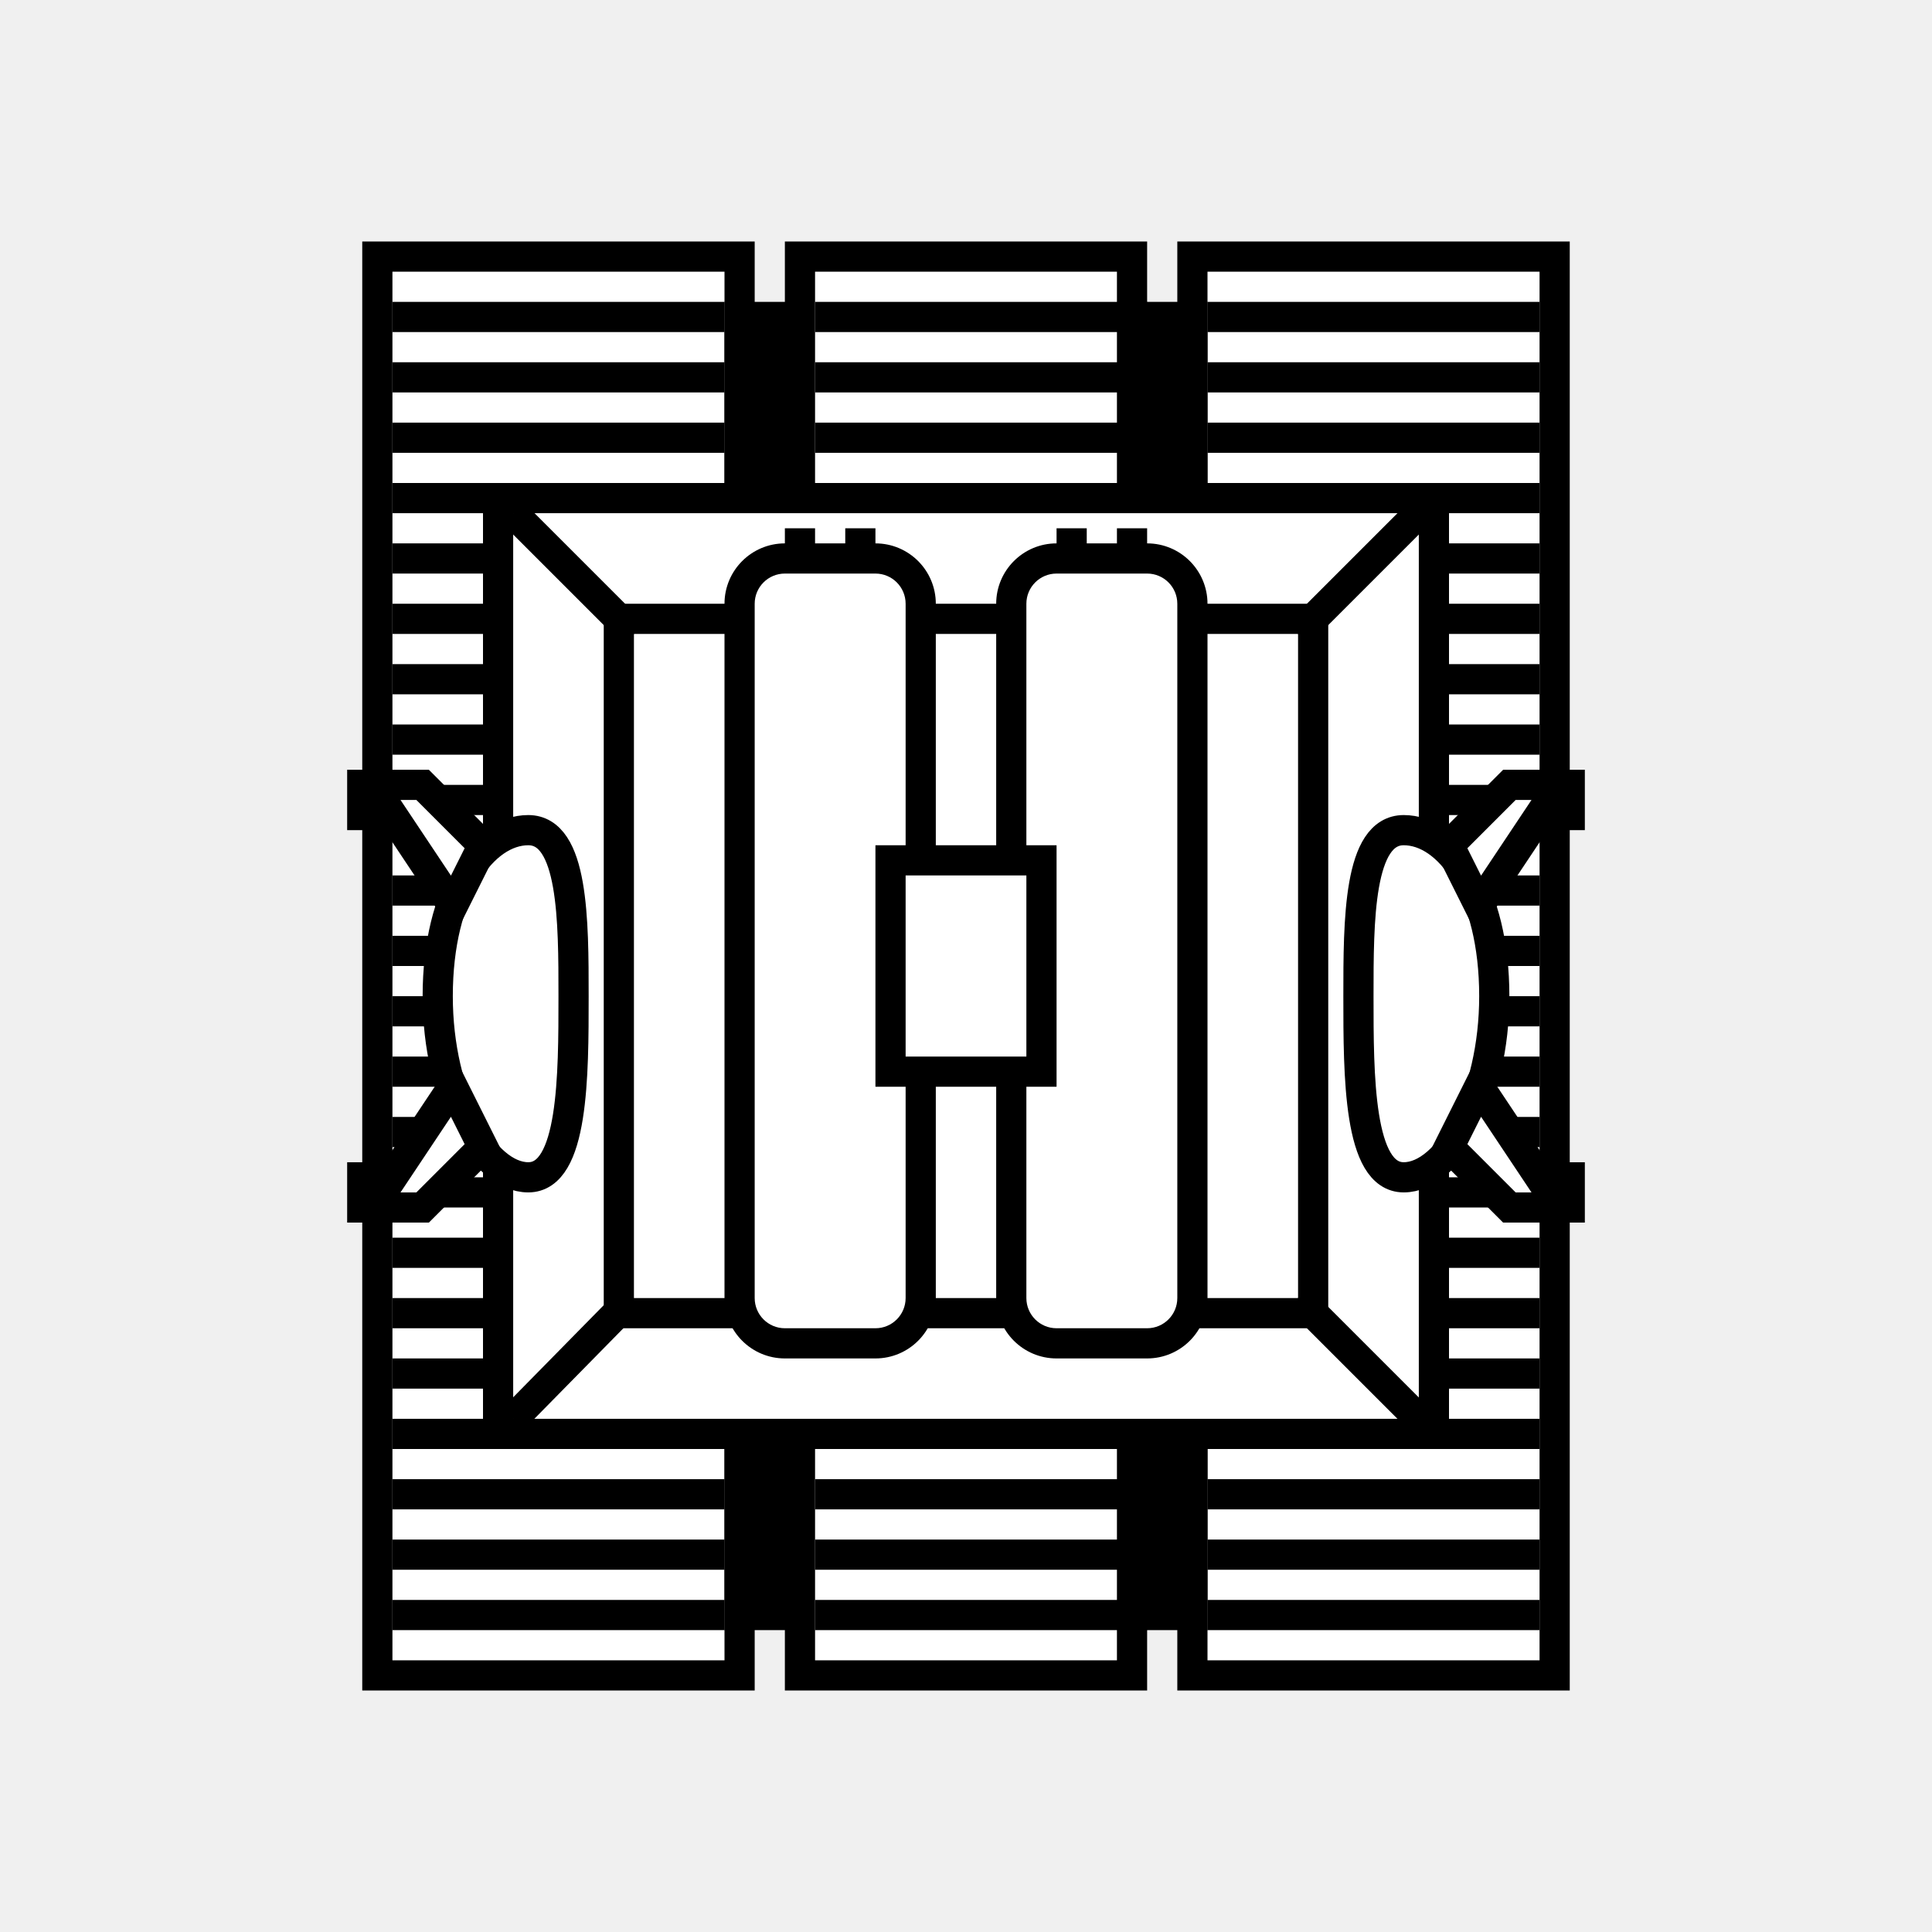
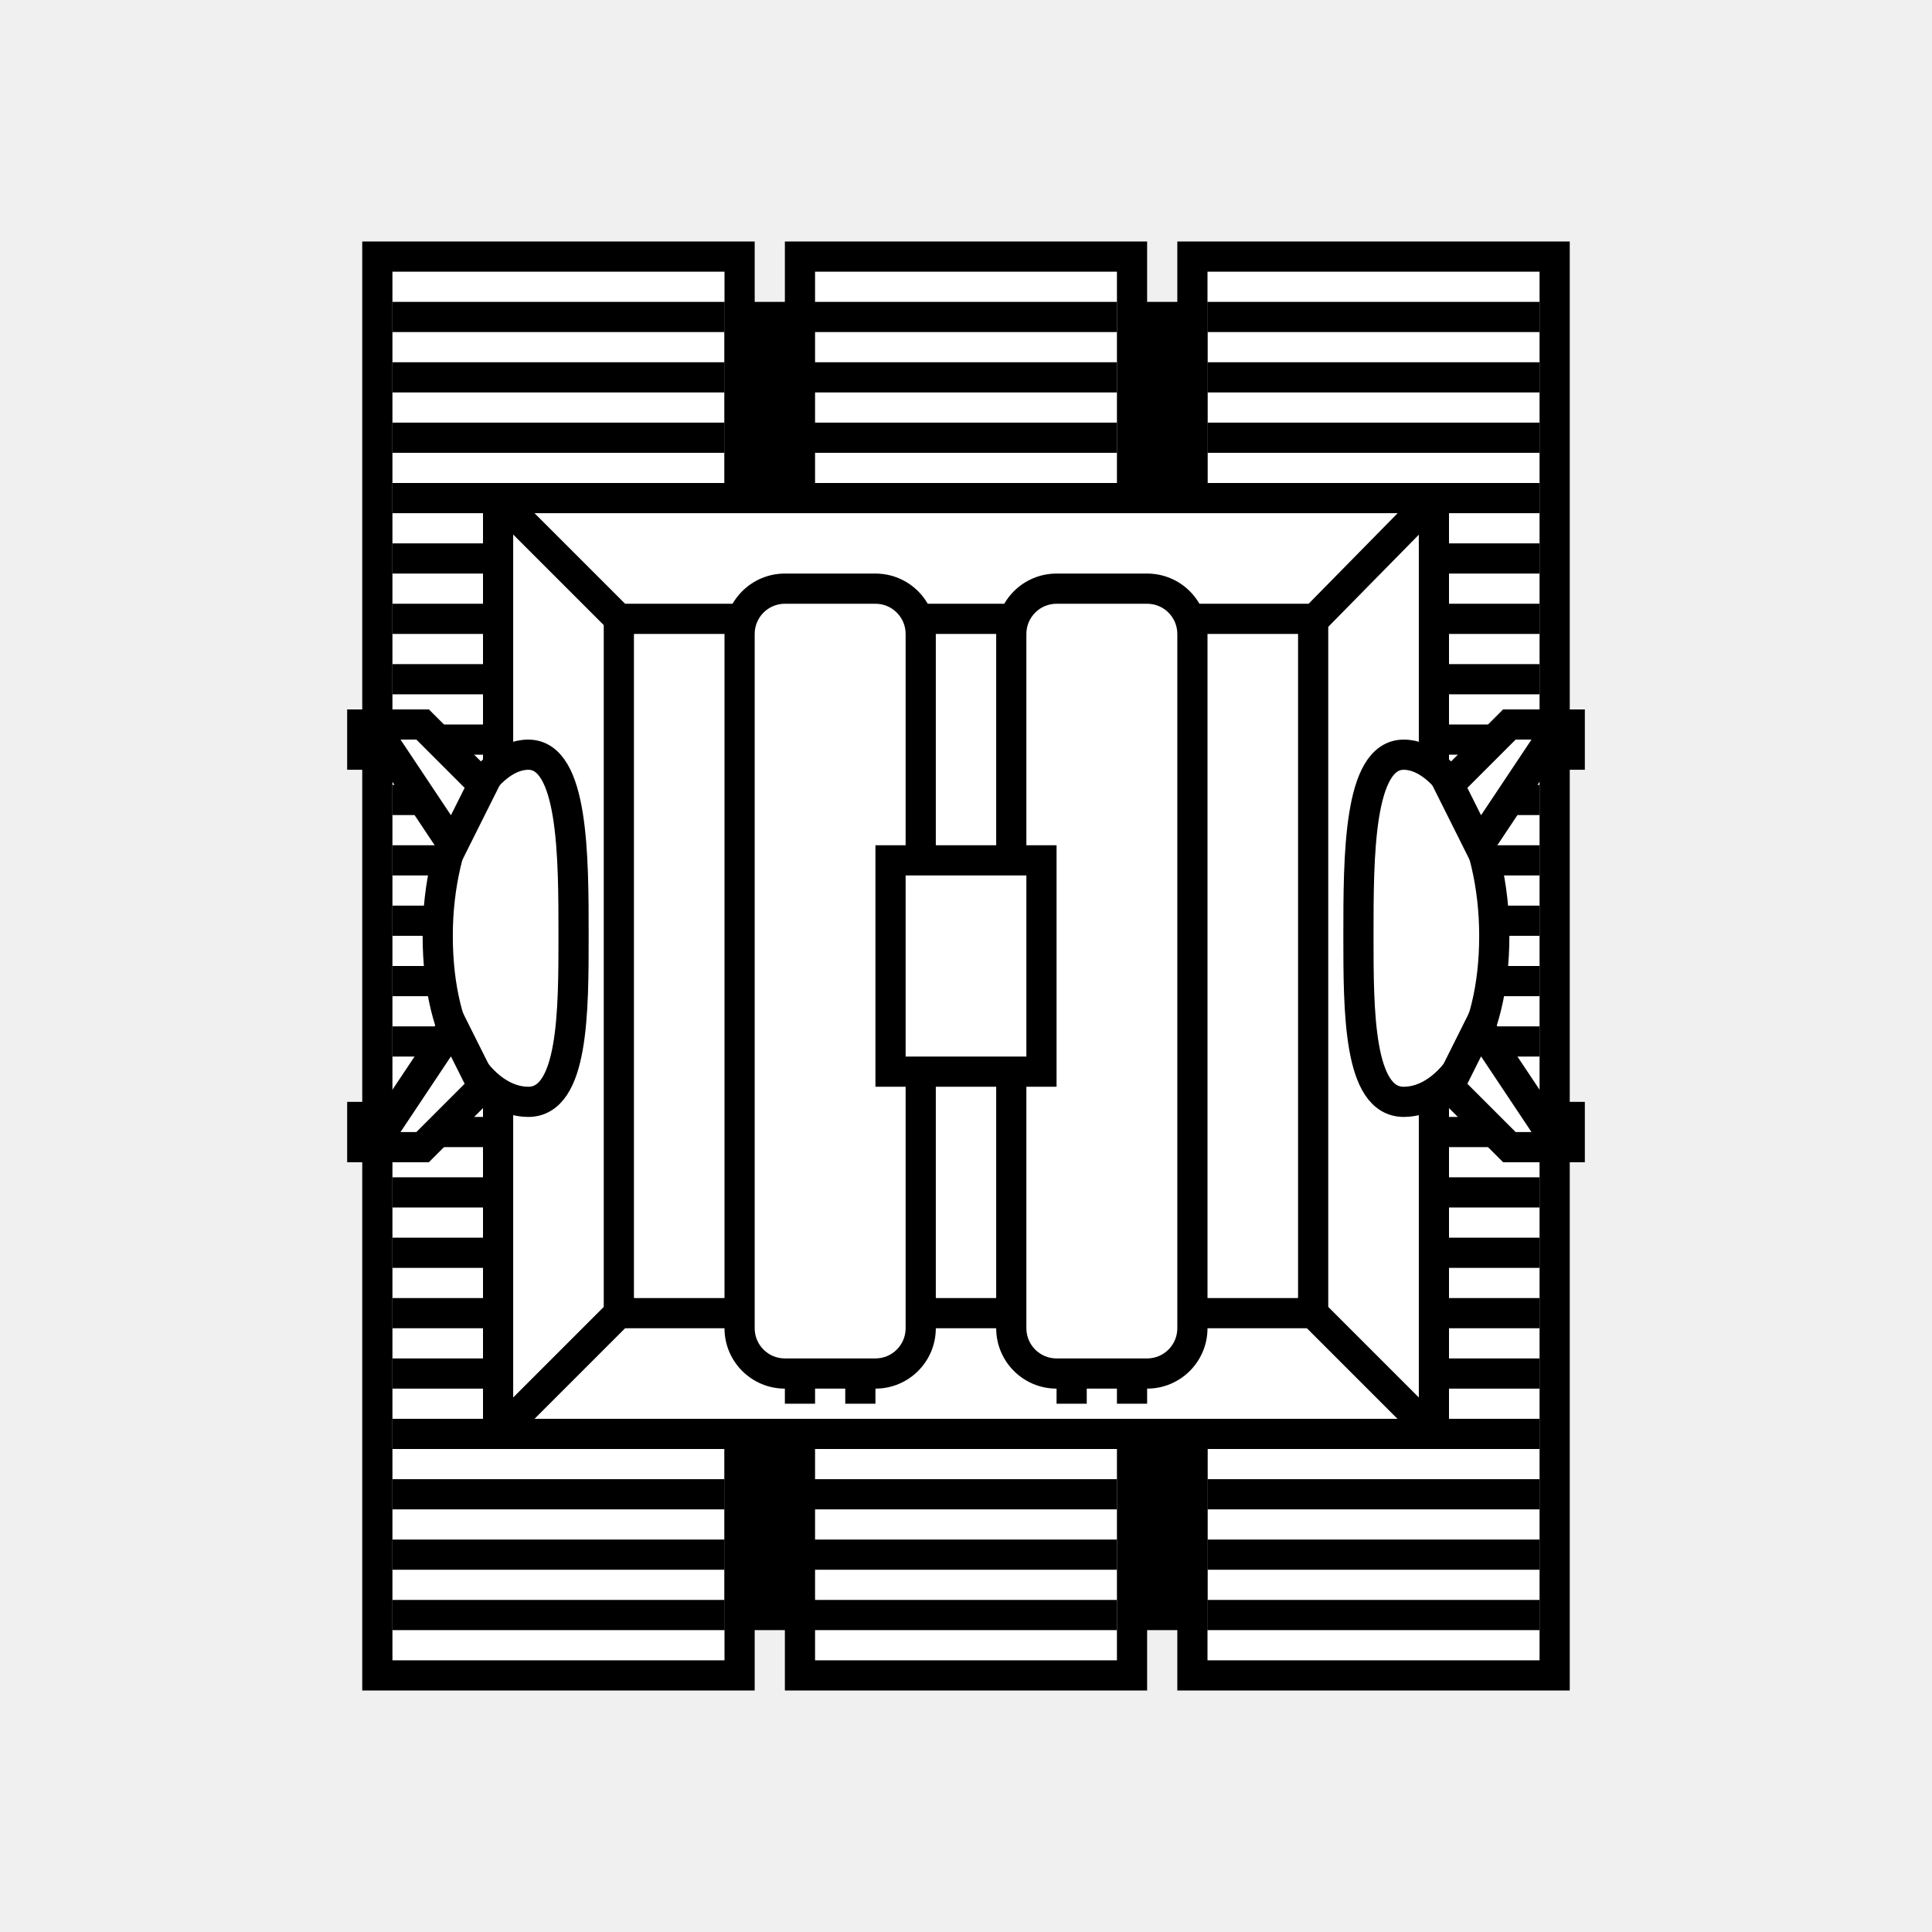
<svg xmlns="http://www.w3.org/2000/svg" id="svg2" version="1.1" width="64" height="64">
  <defs id="defs6">
    </defs>
-   <g transform="translate(28,0)" id="g3606">
-     <rect y="8" x="11" height="48" width="13" id="rect3608" style="fill:#000000;fill-opacity:1;stroke:none" />
-     <rect style="fill:#ffffff;fill-opacity:1;stroke:none" id="rect3610" width="11" height="46" x="12" y="9" />
+   <g id="g3069" transform="matrix(-1,0,0,-1,64,64)">
+     <g id="g3606" transform="translate(28,0)">
+       <rect style="fill:#000000;fill-opacity:1;stroke:none" id="rect3608" width="13" height="48" x="11" y="8" />
+       <rect y="9" x="12" height="46" width="11" id="rect3610" style="fill:#ffffff;fill-opacity:1;stroke:none" />
+     </g>
+     <rect y="10" x="40" height="1" width="11" id="rect3728" style="fill:#000000;fill-opacity:1;stroke:none" />
+     <rect style="fill:#000000;fill-opacity:1;stroke:none" id="rect3730" width="11" height="1" x="40" y="12" />
+     <rect y="14" x="40" height="1" width="11" id="rect3732" style="fill:#000000;fill-opacity:1;stroke:none" />
+     <rect style="fill:#000000;fill-opacity:1;stroke:none" id="rect3734" width="11" height="1" x="40" y="16" />
+     <rect y="18" x="40" height="1" width="11" id="rect3736" style="fill:#000000;fill-opacity:1;stroke:none" />
+     <rect style="fill:#000000;fill-opacity:1;stroke:none" id="rect3738" width="11" height="1" x="40" y="20" />
+     <rect y="22" x="40" height="1" width="11" id="rect3740" style="fill:#000000;fill-opacity:1;stroke:none" />
+     <rect style="fill:#000000;fill-opacity:1;stroke:none" id="rect3742" width="11" height="1" x="40" y="24" />
+     <rect y="26" x="40" height="1" width="11" id="rect3744" style="fill:#000000;fill-opacity:1;stroke:none" />
+     <rect style="fill:#000000;fill-opacity:1;stroke:none" id="rect3746" width="11" height="1" x="40" y="29" />
+     <rect y="31" x="40" height="1" width="11" id="rect3748" style="fill:#000000;fill-opacity:1;stroke:none" />
+     <rect style="fill:#000000;fill-opacity:1;stroke:none" id="rect3750" width="11" height="1" x="40" y="33" />
+     <rect y="35" x="40" height="1" width="11" id="rect3752" style="fill:#000000;fill-opacity:1;stroke:none" />
+     <rect style="fill:#000000;fill-opacity:1;stroke:none" id="rect3754" width="11" height="1" x="40" y="37" />
+     <rect y="39" x="40" height="1" width="11" id="rect3756" style="fill:#000000;fill-opacity:1;stroke:none" />
+     <g id="g3596">
+       <rect style="fill:#000000;fill-opacity:1;stroke:none" id="rect2820" width="13" height="48" x="12" y="8" />
+       <rect y="9" x="13" height="46" width="11" id="rect3594" style="fill:#ffffff;fill-opacity:1;stroke:none" />
+     </g>
+     <rect y="10" x="13" height="1" width="11" id="rect3634" style="fill:#000000;fill-opacity:1;stroke:none" />
+     <rect style="fill:#000000;fill-opacity:1;stroke:none" id="rect3636" width="11" height="1" x="13" y="12" />
+     <rect y="14" x="13" height="1" width="11" id="rect3638" style="fill:#000000;fill-opacity:1;stroke:none" />
+     <rect style="fill:#000000;fill-opacity:1;stroke:none" id="rect3640" width="11" height="1" x="13" y="16" />
+     <rect y="18" x="13" height="1" width="11" id="rect3642" style="fill:#000000;fill-opacity:1;stroke:none" />
+     <rect style="fill:#000000;fill-opacity:1;stroke:none" id="rect3644" width="11" height="1" x="13" y="20" />
+     <rect y="22" x="13" height="1" width="11" id="rect3646" style="fill:#000000;fill-opacity:1;stroke:none" />
+     <rect style="fill:#000000;fill-opacity:1;stroke:none" id="rect3648" width="11" height="1" x="13" y="24" />
+     <rect y="26" x="13" height="1" width="11" id="rect3650" style="fill:#000000;fill-opacity:1;stroke:none" />
+     <rect style="fill:#000000;fill-opacity:1;stroke:none" id="rect3652" width="11" height="1" x="13" y="29" />
+     <rect y="31" x="13" height="1" width="11" id="rect3654" style="fill:#000000;fill-opacity:1;stroke:none" />
+     <rect style="fill:#000000;fill-opacity:1;stroke:none" id="rect3656" width="11" height="1" x="13" y="33" />
+     <rect y="35" x="13" height="1" width="11" id="rect3658" style="fill:#000000;fill-opacity:1;stroke:none" />
+     <rect style="fill:#000000;fill-opacity:1;stroke:none" id="rect3660" width="11" height="1" x="13" y="37" />
+     <rect y="39" x="13" height="1" width="11" id="rect3662" style="fill:#000000;fill-opacity:1;stroke:none" />
+     <rect style="fill:#000000;fill-opacity:1;stroke:none" id="rect3664" width="11" height="1" x="13" y="41" />
+     <rect y="43" x="13" height="1" width="11" id="rect3666" style="fill:#000000;fill-opacity:1;stroke:none" />
+     <rect style="fill:#000000;fill-opacity:1;stroke:none" id="rect3668" width="11" height="1" x="13" y="45" />
+     <rect style="fill:#000000;fill-opacity:1;stroke:none" id="rect3758" width="11" height="1" x="40" y="41" />
+     <rect y="10" x="24" height="44" width="16" id="rect3614" style="fill:#000000;fill-opacity:1;stroke:none" />
+     <rect y="47" x="13" height="1" width="11" id="rect3670" style="fill:#000000;fill-opacity:1;stroke:none" />
+     <rect style="fill:#000000;fill-opacity:1;stroke:none" id="rect3672" width="11" height="1" x="13" y="49" />
+     <g transform="translate(13,0)" id="g3600">
+       <rect y="8" x="13" height="48" width="12" id="rect3602" style="fill:#000000;fill-opacity:1;stroke:none" />
+       <rect style="fill:#ffffff;fill-opacity:1;stroke:none" id="rect3604" width="10" height="46" x="14" y="9" />
+     </g>
+     <rect y="43" x="40" height="1" width="11" id="rect3760" style="fill:#000000;fill-opacity:1;stroke:none" />
+     <rect style="fill:#000000;fill-opacity:1;stroke:none" id="rect3762" width="11" height="1" x="40" y="45" />
+     <rect y="16" x="16" height="32" width="32" id="rect3616" style="fill:#000000;fill-opacity:1;stroke:none" />
+     <rect y="51" x="13" height="1" width="11" id="rect3674" style="fill:#000000;fill-opacity:1;stroke:none" />
+     <rect y="47" x="40" height="1" width="11" id="rect3764" style="fill:#000000;fill-opacity:1;stroke:none" />
+     <rect style="fill:#ffffff;fill-opacity:1;stroke:none" id="rect3618" width="30" height="30" x="17" y="17" />
+     <rect style="fill:#000000;fill-opacity:1;stroke:none" id="rect3676" width="11" height="1" x="13" y="53" />
+     <rect style="fill:#000000;fill-opacity:1;stroke:none" id="rect3766" width="11" height="1" x="40" y="49" />
+     <rect style="fill:#000000;fill-opacity:1;stroke:none" id="rect3620" width="24" height="24" x="20" y="20" />
+     <rect y="51" x="40" height="1" width="11" id="rect3768" style="fill:#000000;fill-opacity:1;stroke:none" />
+     <rect y="21" x="21" height="22" width="22" id="rect3622" style="fill:#ffffff;fill-opacity:1;stroke:none" />
+     <path id="path3626" d="M 21,21 17,17" style="fill:none;stroke:#000000;stroke-width:1px;stroke-linecap:butt;stroke-linejoin:miter;stroke-opacity:1" />
+     <rect style="fill:#000000;fill-opacity:1;stroke:none" id="rect3770" width="11" height="1" x="40" y="53" />
+     <path id="path3628" d="m 43,21 4,-4" style="fill:none;stroke:#000000;stroke-width:1px;stroke-linecap:butt;stroke-linejoin:miter;stroke-opacity:1" />
+     <path id="path3630" d="m 43,43 4,4" style="fill:none;stroke:#000000;stroke-width:1px;stroke-linecap:butt;stroke-linejoin:miter;stroke-opacity:1" />
+     <path id="path3632" d="M 20.922,43.011 17,47" style="fill:none;stroke:#000000;stroke-width:1px;stroke-linecap:butt;stroke-linejoin:miter;stroke-opacity:1" />
+     <rect style="fill:#000000;fill-opacity:1;stroke:none" id="rect3684" width="11" height="1" x="27" y="10" />
+     <rect y="12" x="27" height="1" width="11" id="rect3686" style="fill:#000000;fill-opacity:1;stroke:none" />
+     <rect style="fill:#000000;fill-opacity:1;stroke:none" id="rect3688" width="11" height="1" x="27" y="14" />
+     <rect y="49" x="27" height="1" width="11" id="rect3722" style="fill:#000000;fill-opacity:1;stroke:none" />
+     <rect style="fill:#000000;fill-opacity:1;stroke:none" id="rect3724" width="11" height="1" x="27" y="51" />
+     <rect y="53" x="27" height="1" width="11" id="rect3726" style="fill:#000000;fill-opacity:1;stroke:none" />
+     <g id="g3778">
+       <path style="fill:#ffffff;fill-opacity:1;stroke:#000000;stroke-width:1px;stroke-linecap:butt;stroke-linejoin:miter;stroke-opacity:1" d="m 19,33 c 0,-2.5 0,-5.5 -1.5,-5.5 -1.489,0 -3,2 -3,5.5 0,3.339 1.509,6 3,6 1.5,0 1.5,-3.37 1.5,-6 z" id="path3772" />
+       <path style="fill:#ffffff;fill-opacity:1;stroke:#000000;stroke-width:1px;stroke-linecap:butt;stroke-linejoin:miter;stroke-opacity:1" d="m 15,30 1,-2 -2,-2 -2,0 0,1 1,0 2,3 z" id="path3774" />
+       <path id="path3776" d="m 15,36 1,2 -2,2 -2,0 0,-1 1,0 2,-3 z" style="fill:#ffffff;fill-opacity:1;stroke:#000000;stroke-width:1px;stroke-linecap:butt;stroke-linejoin:miter;stroke-opacity:1" />
+     </g>
+     <g transform="matrix(-1,0,0,1,64,0)" id="g3783">
+       <path id="path3785" d="m 19,33 c 0,-2.5 0,-5.5 -1.5,-5.5 -1.489,0 -3,2 -3,5.5 0,3.339 1.509,6 3,6 1.5,0 1.5,-3.37 1.5,-6 z" style="fill:#ffffff;fill-opacity:1;stroke:#000000;stroke-width:1px;stroke-linecap:butt;stroke-linejoin:miter;stroke-opacity:1" />
+       <path id="path3787" d="m 15,30 1,-2 -2,-2 -2,0 0,1 1,0 2,3 z" style="fill:#ffffff;fill-opacity:1;stroke:#000000;stroke-width:1px;stroke-linecap:butt;stroke-linejoin:miter;stroke-opacity:1" />
+       <path style="fill:#ffffff;fill-opacity:1;stroke:#000000;stroke-width:1px;stroke-linecap:butt;stroke-linejoin:miter;stroke-opacity:1" d="m 15,36 1,2 -2,2 -2,0 0,-1 1,0 2,-3 z" id="path3789" />
+     </g>
+     <rect ry="2" y="18" x="24" height="27" width="7" id="rect3841" style="fill:#000000;fill-opacity:1;stroke:none" />
+     <rect style="fill:#ffffff;fill-opacity:1;stroke:none" id="rect3845" width="5" height="25" x="25" y="19" ry="1" />
+     <rect style="fill:#000000;fill-opacity:1;stroke:none" id="rect3847" width="7" height="27" x="33" y="18" ry="2" />
+     <rect ry="1" y="19" x="34" height="25" width="5" id="rect3849" style="fill:#ffffff;fill-opacity:1;stroke:none" />
+     <rect y="28" x="29" height="8" width="6" id="rect3791" style="fill:#000000;fill-opacity:1;stroke:none" />
+     <rect style="fill:#ffffff;fill-opacity:1;stroke:none" id="rect3793" width="4" height="6" x="30" y="29" />
+     <path id="path3853" d="m 26,18 1,0" style="fill:none;stroke:#000000;stroke-width:1px;stroke-linecap:butt;stroke-linejoin:miter;stroke-opacity:1" />
+     <path id="path3855" d="m 28,18 1,0" style="fill:none;stroke:#000000;stroke-width:1px;stroke-linecap:butt;stroke-linejoin:miter;stroke-opacity:1" />
+     <path id="path3857" d="m 35,18 1,0" style="fill:none;stroke:#000000;stroke-width:1px;stroke-linecap:butt;stroke-linejoin:miter;stroke-opacity:1" />
+     <path id="path3859" d="m 37,18 1,0" style="fill:none;stroke:#000000;stroke-width:1px;stroke-linecap:butt;stroke-linejoin:miter;stroke-opacity:1" />
  </g>
-   <rect style="fill:#000000;fill-opacity:1;stroke:none" id="rect3728" width="11" height="1" x="40" y="10" />
-   <rect y="12" x="40" height="1" width="11" id="rect3730" style="fill:#000000;fill-opacity:1;stroke:none" />
-   <rect style="fill:#000000;fill-opacity:1;stroke:none" id="rect3732" width="11" height="1" x="40" y="14" />
-   <rect y="16" x="40" height="1" width="11" id="rect3734" style="fill:#000000;fill-opacity:1;stroke:none" />
-   <rect style="fill:#000000;fill-opacity:1;stroke:none" id="rect3736" width="11" height="1" x="40" y="18" />
-   <rect y="20" x="40" height="1" width="11" id="rect3738" style="fill:#000000;fill-opacity:1;stroke:none" />
-   <rect style="fill:#000000;fill-opacity:1;stroke:none" id="rect3740" width="11" height="1" x="40" y="22" />
-   <rect y="24" x="40" height="1" width="11" id="rect3742" style="fill:#000000;fill-opacity:1;stroke:none" />
-   <rect style="fill:#000000;fill-opacity:1;stroke:none" id="rect3744" width="11" height="1" x="40" y="26" />
-   <rect y="29" x="40" height="1" width="11" id="rect3746" style="fill:#000000;fill-opacity:1;stroke:none" />
-   <rect style="fill:#000000;fill-opacity:1;stroke:none" id="rect3748" width="11" height="1" x="40" y="31" />
-   <rect y="33" x="40" height="1" width="11" id="rect3750" style="fill:#000000;fill-opacity:1;stroke:none" />
-   <rect style="fill:#000000;fill-opacity:1;stroke:none" id="rect3752" width="11" height="1" x="40" y="35" />
-   <rect y="37" x="40" height="1" width="11" id="rect3754" style="fill:#000000;fill-opacity:1;stroke:none" />
-   <rect style="fill:#000000;fill-opacity:1;stroke:none" id="rect3756" width="11" height="1" x="40" y="39" />
-   <g id="g3596">
-     <rect y="8" x="12" height="48" width="13" id="rect2820" style="fill:#000000;fill-opacity:1;stroke:none" />
-     <rect style="fill:#ffffff;fill-opacity:1;stroke:none" id="rect3594" width="11" height="46" x="13" y="9" />
-   </g>
-   <rect style="fill:#000000;fill-opacity:1;stroke:none" id="rect3634" width="11" height="1" x="13" y="10" />
-   <rect y="12" x="13" height="1" width="11" id="rect3636" style="fill:#000000;fill-opacity:1;stroke:none" />
-   <rect style="fill:#000000;fill-opacity:1;stroke:none" id="rect3638" width="11" height="1" x="13" y="14" />
-   <rect y="16" x="13" height="1" width="11" id="rect3640" style="fill:#000000;fill-opacity:1;stroke:none" />
-   <rect style="fill:#000000;fill-opacity:1;stroke:none" id="rect3642" width="11" height="1" x="13" y="18" />
-   <rect y="20" x="13" height="1" width="11" id="rect3644" style="fill:#000000;fill-opacity:1;stroke:none" />
-   <rect style="fill:#000000;fill-opacity:1;stroke:none" id="rect3646" width="11" height="1" x="13" y="22" />
-   <rect y="24" x="13" height="1" width="11" id="rect3648" style="fill:#000000;fill-opacity:1;stroke:none" />
-   <rect style="fill:#000000;fill-opacity:1;stroke:none" id="rect3650" width="11" height="1" x="13" y="26" />
-   <rect y="29" x="13" height="1" width="11" id="rect3652" style="fill:#000000;fill-opacity:1;stroke:none" />
-   <rect style="fill:#000000;fill-opacity:1;stroke:none" id="rect3654" width="11" height="1" x="13" y="31" />
-   <rect y="33" x="13" height="1" width="11" id="rect3656" style="fill:#000000;fill-opacity:1;stroke:none" />
-   <rect style="fill:#000000;fill-opacity:1;stroke:none" id="rect3658" width="11" height="1" x="13" y="35" />
-   <rect y="37" x="13" height="1" width="11" id="rect3660" style="fill:#000000;fill-opacity:1;stroke:none" />
-   <rect style="fill:#000000;fill-opacity:1;stroke:none" id="rect3662" width="11" height="1" x="13" y="39" />
-   <rect y="41" x="13" height="1" width="11" id="rect3664" style="fill:#000000;fill-opacity:1;stroke:none" />
-   <rect style="fill:#000000;fill-opacity:1;stroke:none" id="rect3666" width="11" height="1" x="13" y="43" />
-   <rect y="45" x="13" height="1" width="11" id="rect3668" style="fill:#000000;fill-opacity:1;stroke:none" />
-   <rect y="41" x="40" height="1" width="11" id="rect3758" style="fill:#000000;fill-opacity:1;stroke:none" />
-   <rect style="fill:#000000;fill-opacity:1;stroke:none" id="rect3614" width="16" height="44" x="24" y="10" />
-   <rect style="fill:#000000;fill-opacity:1;stroke:none" id="rect3670" width="11" height="1" x="13" y="47" />
-   <rect y="49" x="13" height="1" width="11" id="rect3672" style="fill:#000000;fill-opacity:1;stroke:none" />
-   <g id="g3600" transform="translate(13,0)">
-     <rect style="fill:#000000;fill-opacity:1;stroke:none" id="rect3602" width="12" height="48" x="13" y="8" />
-     <rect y="9" x="14" height="46" width="10" id="rect3604" style="fill:#ffffff;fill-opacity:1;stroke:none" />
-   </g>
-   <rect style="fill:#000000;fill-opacity:1;stroke:none" id="rect3760" width="11" height="1" x="40" y="43" />
-   <rect y="45" x="40" height="1" width="11" id="rect3762" style="fill:#000000;fill-opacity:1;stroke:none" />
-   <rect style="fill:#000000;fill-opacity:1;stroke:none" id="rect3616" width="32" height="32" x="16" y="16" />
-   <rect style="fill:#000000;fill-opacity:1;stroke:none" id="rect3674" width="11" height="1" x="13" y="51" />
-   <rect style="fill:#000000;fill-opacity:1;stroke:none" id="rect3764" width="11" height="1" x="40" y="47" />
-   <rect y="17" x="17" height="30" width="30" id="rect3618" style="fill:#ffffff;fill-opacity:1;stroke:none" />
-   <rect y="53" x="13" height="1" width="11" id="rect3676" style="fill:#000000;fill-opacity:1;stroke:none" />
-   <rect y="49" x="40" height="1" width="11" id="rect3766" style="fill:#000000;fill-opacity:1;stroke:none" />
-   <rect y="20" x="20" height="24" width="24" id="rect3620" style="fill:#000000;fill-opacity:1;stroke:none" />
-   <rect style="fill:#000000;fill-opacity:1;stroke:none" id="rect3768" width="11" height="1" x="40" y="51" />
-   <rect style="fill:#ffffff;fill-opacity:1;stroke:none" id="rect3622" width="22" height="22" x="21" y="21" />
-   <path style="fill:none;stroke:#000000;stroke-width:1px;stroke-linecap:butt;stroke-linejoin:miter;stroke-opacity:1" d="M 21,21 17,17" id="path3626" />
-   <rect y="53" x="40" height="1" width="11" id="rect3770" style="fill:#000000;fill-opacity:1;stroke:none" />
-   <path style="fill:none;stroke:#000000;stroke-width:1px;stroke-linecap:butt;stroke-linejoin:miter;stroke-opacity:1" d="m 43,21 4,-4" id="path3628" />
-   <path style="fill:none;stroke:#000000;stroke-width:1px;stroke-linecap:butt;stroke-linejoin:miter;stroke-opacity:1" d="m 43,43 4,4" id="path3630" />
-   <path style="fill:none;stroke:#000000;stroke-width:1px;stroke-linecap:butt;stroke-linejoin:miter;stroke-opacity:1" d="M 20.922,43.011 17,47" id="path3632" />
-   <rect y="10" x="27" height="1" width="11" id="rect3684" style="fill:#000000;fill-opacity:1;stroke:none" />
-   <rect style="fill:#000000;fill-opacity:1;stroke:none" id="rect3686" width="11" height="1" x="27" y="12" />
-   <rect y="14" x="27" height="1" width="11" id="rect3688" style="fill:#000000;fill-opacity:1;stroke:none" />
-   <rect style="fill:#000000;fill-opacity:1;stroke:none" id="rect3722" width="11" height="1" x="27" y="49" />
-   <rect y="51" x="27" height="1" width="11" id="rect3724" style="fill:#000000;fill-opacity:1;stroke:none" />
-   <rect style="fill:#000000;fill-opacity:1;stroke:none" id="rect3726" width="11" height="1" x="27" y="53" />
-   <g id="g3778">
-     <path id="path3772" d="m 19,33 c 0,-2.5 0,-5.5 -1.5,-5.5 -1.489,0 -3,2 -3,5.5 0,3.339 1.509,6 3,6 1.5,0 1.5,-3.37 1.5,-6 z" style="fill:#ffffff;stroke:#000000;stroke-width:1px;stroke-linecap:butt;stroke-linejoin:miter;stroke-opacity:1;fill-opacity:1" />
-     <path id="path3774" d="m 15,30 1,-2 -2,-2 -2,0 0,1 1,0 2,3 z" style="fill:#ffffff;stroke:#000000;stroke-width:1px;stroke-linecap:butt;stroke-linejoin:miter;stroke-opacity:1;fill-opacity:1" />
-     <path style="fill:#ffffff;fill-opacity:1;stroke:#000000;stroke-width:1px;stroke-linecap:butt;stroke-linejoin:miter;stroke-opacity:1" d="m 15,36 1,2 -2,2 -2,0 0,-1 1,0 2,-3 z" id="path3776" />
-   </g>
-   <g id="g3783" transform="matrix(-1,0,0,1,64,0)">
-     <path style="fill:#ffffff;fill-opacity:1;stroke:#000000;stroke-width:1px;stroke-linecap:butt;stroke-linejoin:miter;stroke-opacity:1" d="m 19,33 c 0,-2.5 0,-5.5 -1.5,-5.5 -1.489,0 -3,2 -3,5.5 0,3.339 1.509,6 3,6 1.5,0 1.5,-3.37 1.5,-6 z" id="path3785" />
-     <path style="fill:#ffffff;fill-opacity:1;stroke:#000000;stroke-width:1px;stroke-linecap:butt;stroke-linejoin:miter;stroke-opacity:1" d="m 15,30 1,-2 -2,-2 -2,0 0,1 1,0 2,3 z" id="path3787" />
-     <path id="path3789" d="m 15,36 1,2 -2,2 -2,0 0,-1 1,0 2,-3 z" style="fill:#ffffff;fill-opacity:1;stroke:#000000;stroke-width:1px;stroke-linecap:butt;stroke-linejoin:miter;stroke-opacity:1" />
-   </g>
-   <rect style="fill:#000000;fill-opacity:1;stroke:none" id="rect3841" width="7" height="27" x="24" y="18" ry="2" />
-   <rect ry="1" y="19" x="25" height="25" width="5" id="rect3845" style="fill:#ffffff;fill-opacity:1;stroke:none" />
-   <rect ry="2" y="18" x="33" height="27" width="7" id="rect3847" style="fill:#000000;fill-opacity:1;stroke:none" />
-   <rect style="fill:#ffffff;fill-opacity:1;stroke:none" id="rect3849" width="5" height="25" x="34" y="19" ry="1" />
-   <rect style="fill:#000000;fill-opacity:1;stroke:none" id="rect3791" width="6" height="8" x="29" y="28" />
-   <rect y="29" x="30" height="6" width="4" id="rect3793" style="fill:#ffffff;fill-opacity:1;stroke:none" />
-   <path style="fill:none;stroke:#000000;stroke-width:1px;stroke-linecap:butt;stroke-linejoin:miter;stroke-opacity:1" d="m 26,18 1,0" id="path3853" />
-   <path style="fill:none;stroke:#000000;stroke-width:1px;stroke-linecap:butt;stroke-linejoin:miter;stroke-opacity:1" d="m 28,18 1,0" id="path3855" />
-   <path style="fill:none;stroke:#000000;stroke-width:1px;stroke-linecap:butt;stroke-linejoin:miter;stroke-opacity:1" d="m 35,18 1,0" id="path3857" />
-   <path style="fill:none;stroke:#000000;stroke-width:1px;stroke-linecap:butt;stroke-linejoin:miter;stroke-opacity:1" d="m 37,18 1,0" id="path3859" />
</svg>
